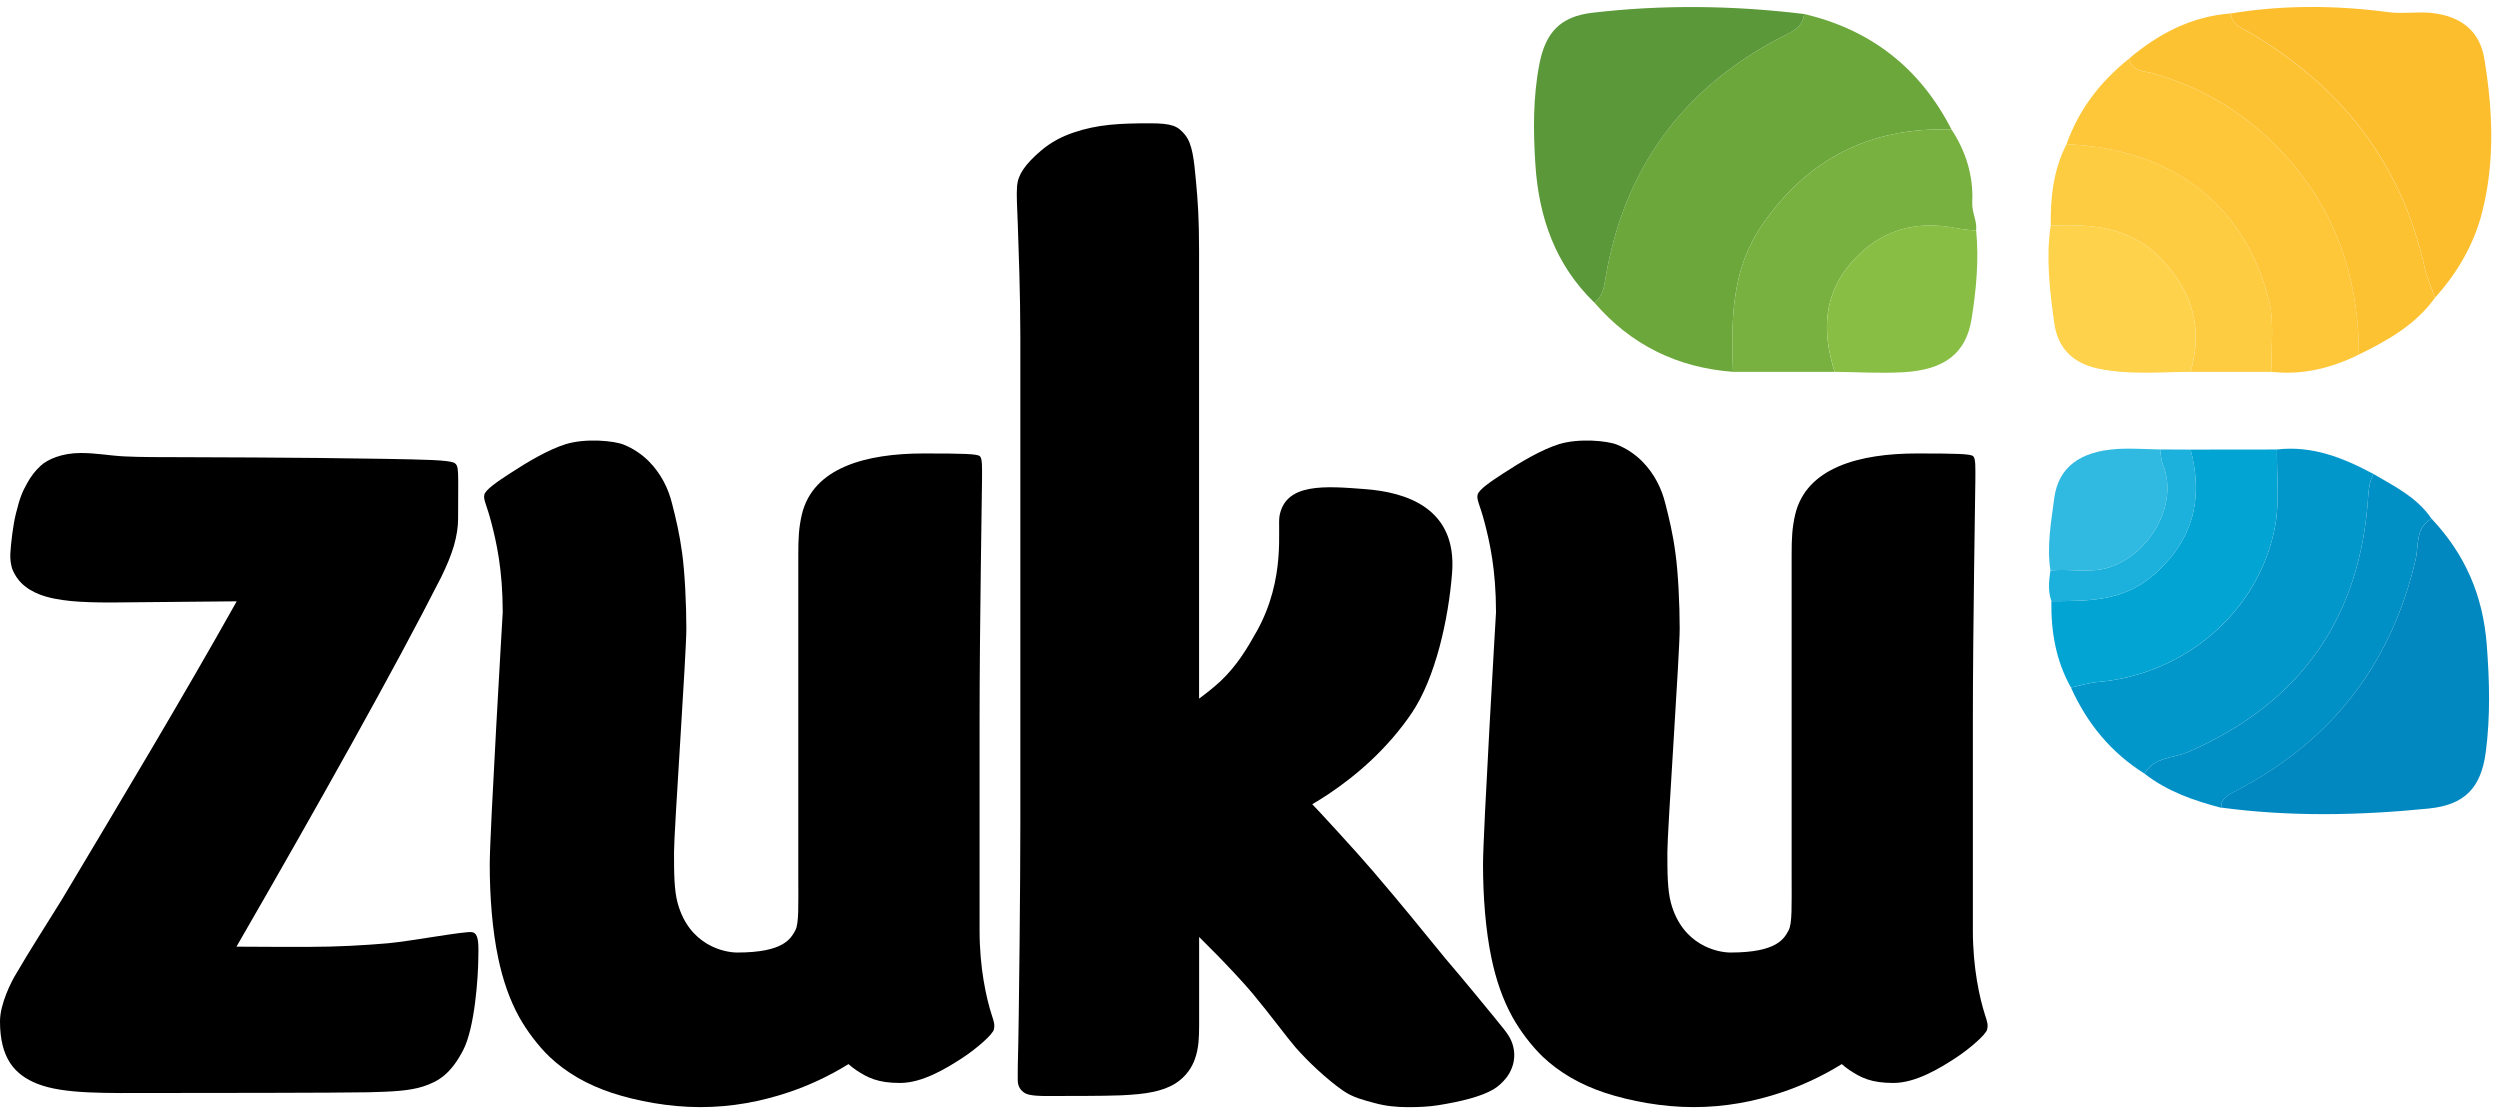
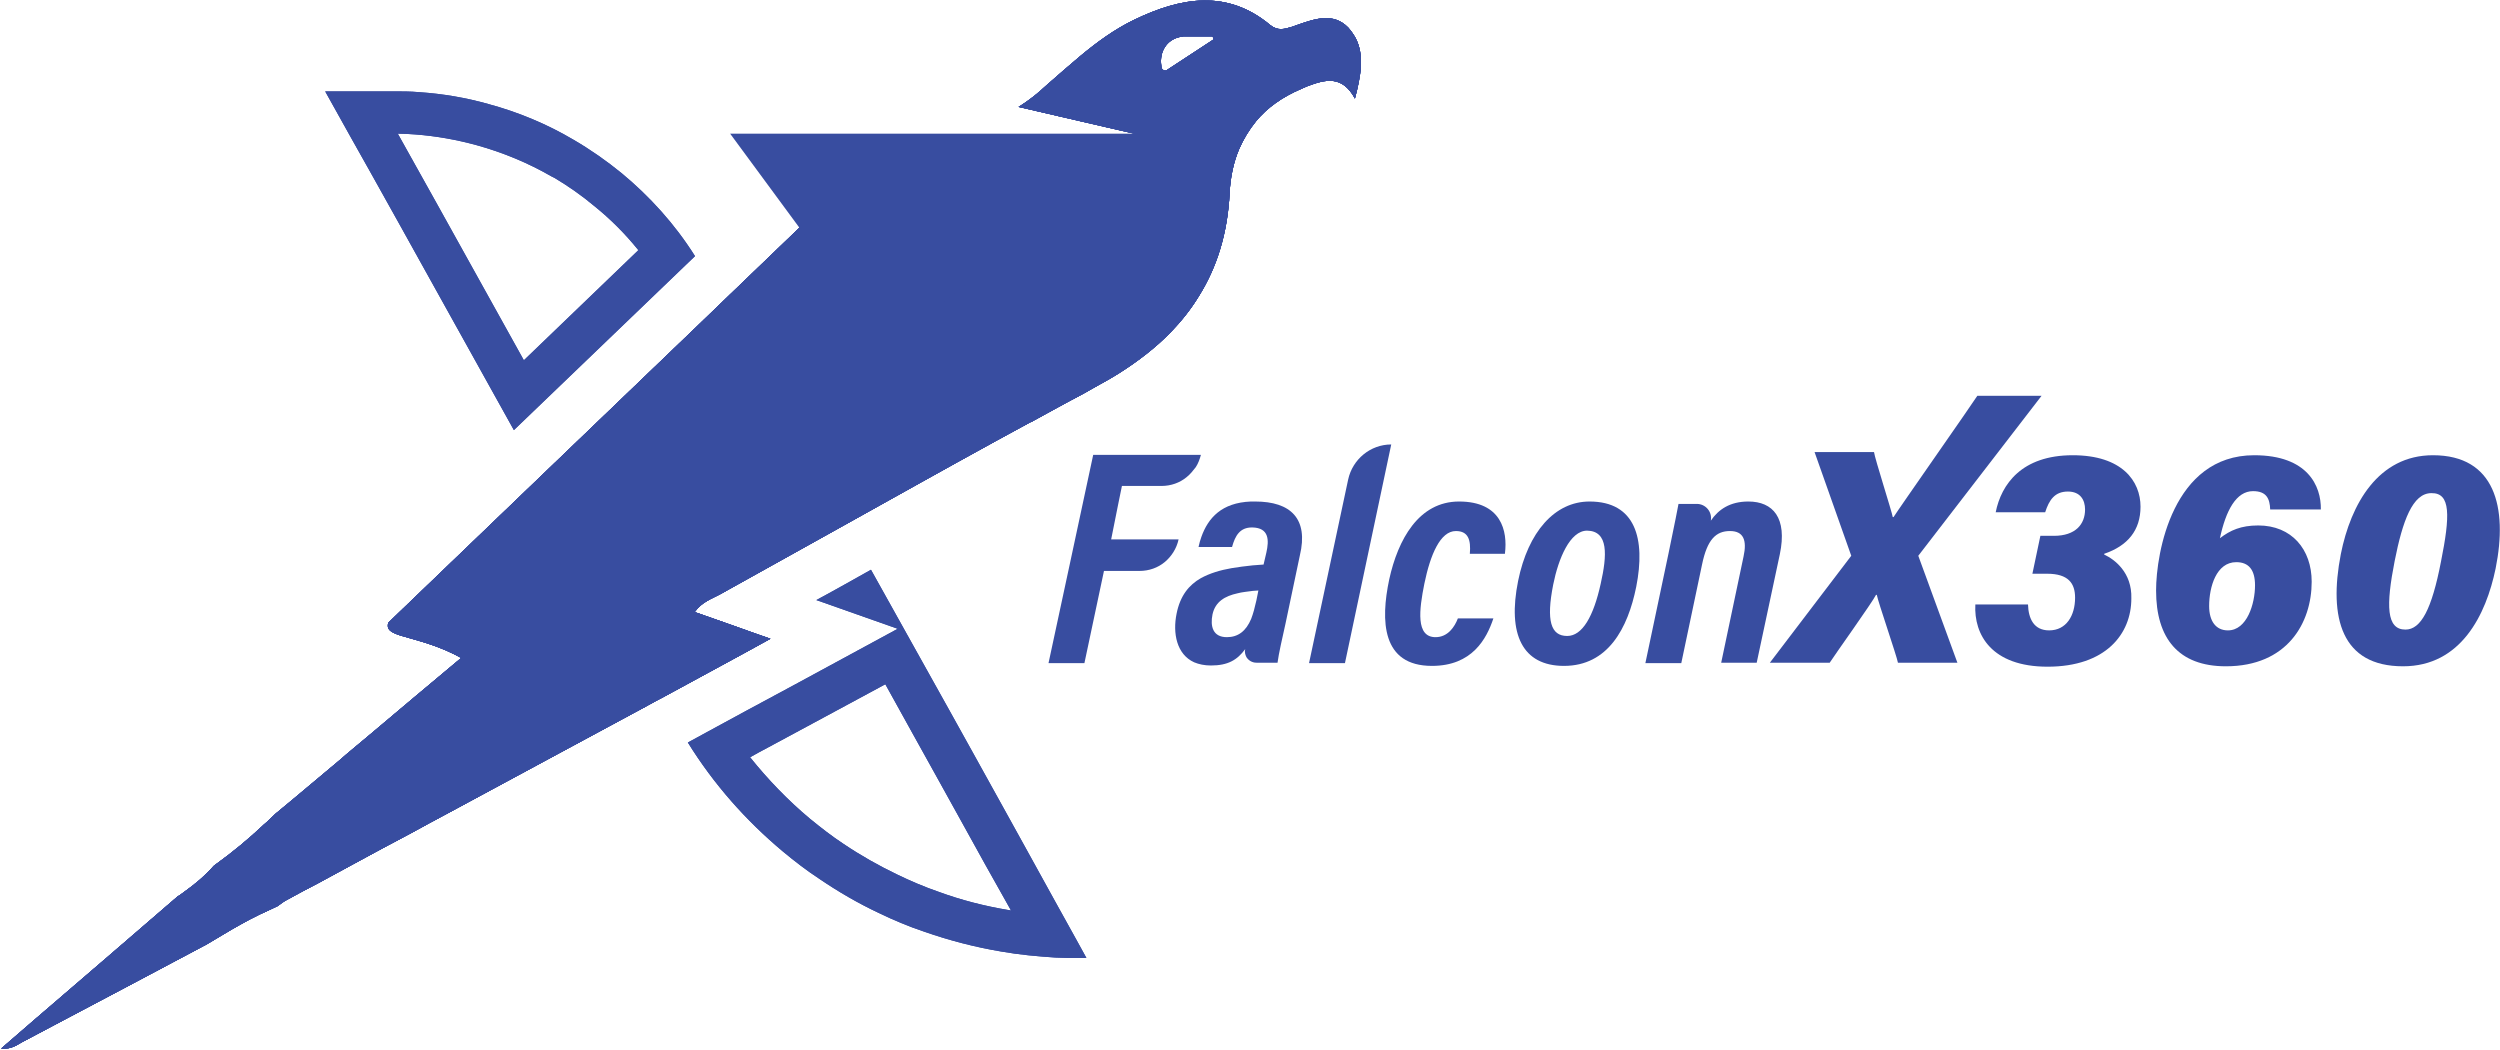
- <svg xmlns="http://www.w3.org/2000/svg" xmlns:xlink="http://www.w3.org/1999/xlink" version="1.1" id="Layer_1" x="0px" y="0px" viewBox="0 0 490.67 217.29" style="enable-background:new 0 0 490.67 217.29;" xml:space="preserve">
+ <svg xmlns="http://www.w3.org/2000/svg" version="1.1" id="Layer_1" x="0px" y="0px" viewBox="0 0 626.6 263" style="enable-background:new 0 0 626.6 263;" xml:space="preserve">
  <style type="text/css">
- 	.st0{fill:#6CA73C;}
- 	.st1{fill:#0288C0;}
- 	.st2{fill:#5A9839;}
- 	.st3{fill:#0197CA;}
- 	.st4{fill:#FCBE2C;}
- 	.st5{fill:#FEC739;}
- 	.st6{fill:#78B140;}
- 	.st7{fill:#FDC232;}
- 	.st8{fill:#02A4D3;}
- 	.st9{fill:#FECC40;}
- 	.st10{fill:#0190C6;}
- 	.st11{fill:#88BE44;}
- 	.st12{fill:#FED24A;}
- 	.st13{fill:#30B9E1;}
- 	.st14{fill:#1CB1DC;}
- 	.st15{clip-path:url(#SVGID_00000121973237260864232000000000815362837863926173_);}
- 	.st16{clip-path:url(#SVGID_00000111886078389551521580000011362727833750617987_);}
- 	.st17{clip-path:url(#SVGID_00000130611174645741917150000017571251434649541249_);}
+ 	.st0{fill:#384DA0;}
</style>
-   <g id="surface1">
+   <g>
    <g>
-       <path class="st0" d="M354.1,2.75c13.16,3.09,22.79,10.67,28.92,22.67c-15.97-0.54-28.43,5.83-37.35,19    c-5.9,8.71-5.9,18.61-5.54,28.56c-10.93-0.82-20.03-5.28-27.2-13.59c1.63-1.19,1.89-3.08,2.18-4.81    c3.6-21.41,15.03-37.13,34.31-47.2C351.44,6.32,353.79,5.54,354.1,2.75z" />
-       <path class="st1" d="M477.24,101.8c6.55,6.97,10.08,14.98,10.83,24.75c0.55,7.13,0.73,14.08-0.2,21.12    c-0.93,6.98-4.16,10.32-11.2,11.02c-13.58,1.36-27.17,1.64-40.75-0.19c0.05-2.06,1.69-2.64,3.15-3.41    c18.65-9.76,30.29-24.85,35.06-45.35C474.75,107.07,474.01,103.58,477.24,101.8z" />
-       <path class="st2" d="M354.1,2.75c-0.31,2.79-2.65,3.57-4.68,4.63c-19.28,10.07-30.7,25.8-34.31,47.2    c-0.29,1.72-0.55,3.62-2.18,4.81c-7.67-7.39-10.91-16.78-11.58-27.05c-0.43-6.56-0.49-13.18,0.78-19.75    c1.2-6.19,4.07-9.35,10.42-10.09C326.41,0.88,340.26,1.07,354.1,2.75z" />
-       <path class="st3" d="M446.89,88.22c6.93-0.81,13.03,1.64,18.95,4.81c-0.72,1.34-0.94,2.75-1.03,4.27    c-1.51,23.9-13.22,40.64-35.29,50.27c-2.91,1.27-6.71,0.95-8.62,4.27c-6.59-4.13-11.28-9.87-14.44-16.9    c1.77-0.37,3.52-0.93,5.31-1.09c17.26-1.48,31.82-14.08,34.8-30.81C447.43,98.24,446.83,93.17,446.89,88.22z" />
-       <path class="st4" d="M437.91,2.63c10.31-1.69,20.63-1.6,30.98-0.23c2.74,0.36,5.6-0.16,8.36,0.14c5.84,0.65,9.46,3.58,10.35,9.01    c1.63,9.96,2.11,19.98-0.39,29.93c-1.62,6.47-4.88,12.03-9.3,16.96c-0.69-2.02-1.59-3.99-2.05-6.07    c-4.63-20.68-16.67-35.79-34.86-46.3C439.55,5.26,437.92,4.68,437.91,2.63z" />
-       <path class="st5" d="M462.97,69.58c-5.38,2.68-11.02,4.06-17.07,3.41c-0.3-4.61,0.57-9.25-0.54-13.83    c-4.55-18.81-18.99-30.01-39.77-30.84c2.42-6.86,6.69-12.37,12.35-16.87c0.4,2.71,2.85,2.44,4.59,2.94    c8.23,2.38,15.56,6.3,21.91,12.06C457.21,38.02,462.94,52.58,462.97,69.58z" />
-       <path class="st6" d="M340.13,72.98c-0.36-9.95-0.35-19.86,5.54-28.56c8.92-13.17,21.38-19.54,37.35-19    c2.85,4.32,4.31,9.15,4.07,14.24c-0.1,2.04,0.99,3.71,0.76,5.63c-1.3-0.17-2.61-0.26-3.89-0.51c-8.09-1.61-14.99,0.4-20.5,6.64    c-5.71,6.46-5.83,13.82-3.39,21.57C353.43,72.98,346.78,72.98,340.13,72.98z" />
-       <path class="st7" d="M462.97,69.58c-0.03-17-5.76-31.56-18.53-43.14c-6.35-5.76-13.68-9.68-21.91-12.06    c-1.74-0.5-4.19-0.24-4.59-2.94c5.79-4.89,12.26-8.25,19.97-8.81c0.01,2.05,1.64,2.63,3.08,3.46    c18.19,10.51,30.23,25.62,34.86,46.3c0.46,2.07,1.36,4.05,2.05,6.07C474.11,63.74,468.65,66.81,462.97,69.58z" />
-       <path class="st8" d="M446.89,88.22c-0.07,4.95,0.54,10.02-0.32,14.82c-2.99,16.73-17.55,29.32-34.8,30.81    c-1.79,0.15-3.54,0.71-5.31,1.09c-2.96-5.27-3.93-10.99-3.84-16.95c6.96-0.03,13.86,0.08,19.72-4.86    c7.99-6.74,10.21-15.03,7.61-24.89C435.6,88.23,441.25,88.23,446.89,88.22z" />
-       <path class="st9" d="M405.59,28.31c20.78,0.83,35.21,12.03,39.77,30.84c1.11,4.58,0.24,9.23,0.54,13.83c-5.32,0-10.64,0-15.95,0    c2.39-8.45,0.51-15.56-5.67-22.06c-6.19-6.51-13.77-6.95-21.79-6.65C402.44,38.74,403,33.33,405.59,28.31z" />
-       <path class="st10" d="M420.9,151.84c1.9-3.32,5.71-3,8.62-4.27c22.08-9.63,33.78-26.37,35.29-50.27c0.1-1.52,0.32-2.94,1.03-4.27    c4.16,2.45,8.57,4.59,11.39,8.78c-3.23,1.78-2.48,5.27-3.11,7.96c-4.77,20.5-16.41,35.58-35.06,45.35    c-1.46,0.77-3.1,1.35-3.15,3.41C430.54,157.12,425.34,155.32,420.9,151.84z" />
-       <path class="st11" d="M360.08,72.98c-2.44-7.75-2.32-15.11,3.39-21.57c5.51-6.24,12.41-8.25,20.5-6.64    c1.28,0.26,2.59,0.35,3.89,0.51c0.56,5.8,0.01,11.55-0.89,17.26c-1.07,6.76-5.26,10.08-13.48,10.52    C369.03,73.31,364.55,73.02,360.08,72.98z" />
-       <path class="st12" d="M402.48,44.27c8.03-0.3,15.6,0.14,21.79,6.65c6.18,6.5,8.06,13.61,5.67,22.06    c-6.07,0.03-12.12,0.64-18.2-0.65c-5.11-1.09-7.92-4.22-8.56-8.94C402.32,57.09,401.52,50.69,402.48,44.27z" />
-       <path class="st13" d="M402.43,111.96c-0.73-4.78,0.14-9.52,0.76-14.2c0.8-6.05,5.06-9.19,12.39-9.64    c2.78-0.17,5.59,0.05,8.38,0.09c0.16,0.96,0.16,2,0.52,2.88c3.3,8.13-2.86,17.67-10.26,20.19    C410.34,112.6,406.35,111.58,402.43,111.96z" />
-       <path class="st14" d="M402.43,111.96c3.92-0.38,7.91,0.64,11.79-0.68c7.4-2.52,13.56-12.06,10.26-20.19    c-0.36-0.89-0.36-1.92-0.52-2.88c2,0.01,4,0.02,6,0.03c2.6,9.86,0.37,18.15-7.61,24.89c-5.86,4.94-12.75,4.83-19.72,4.86    C401.91,116,402.14,113.98,402.43,111.96z" />
-     </g>
-     <g>
-       <defs>
-         <rect id="SVGID_1_" x="95" y="86" width="101" height="131.29" />
-       </defs>
-       <clipPath id="SVGID_00000016047629786017461570000010770936357230582716_">
-         <use xlink:href="#SVGID_1_" style="overflow:visible;" />
-       </clipPath>
-       <g style="clip-path:url(#SVGID_00000016047629786017461570000010770936357230582716_);">
-         <path d="M192.26,182.64c0,0,0-21.57,0-40.78s0.48-45.36,0.48-47.73c0-2.37,0.09-4.13-0.42-4.59c-0.51-0.46-3.11-0.54-11.05-0.54     c-11.17,0-21.75,2.71-23.91,12.06c-0.57,2.49-0.68,4.49-0.68,7.78s0,57.28,0,63.08s0.14,9.33-0.58,10.67     c-0.89,1.62-2.26,4.36-11.41,4.36c-2.54,0-9.42-1.39-11.69-9.71c-0.7-2.55-0.71-6-0.71-10.03s2.42-38.99,2.42-43.8     c0-4.8-0.3-11.03-0.83-14.88c-0.52-3.85-1.25-6.86-1.98-9.71c-0.68-2.76-2.05-5.79-4.63-8.36c-1.3-1.28-2.93-2.41-4.83-3.18     c-1.89-0.78-7.48-1.31-11.39-0.11c-3.41,1.06-7.5,3.48-11.06,5.81c-2.2,1.43-4.72,3.11-4.94,4.14c-0.21,1.03,0.47,1.88,1.41,5.55     c0.94,3.66,2.2,8.99,2.21,17.49c0,0-2.55,43.3-2.55,49.5c0,6.2,0.49,12.88,1.68,18.45c0.88,4.16,2.17,8.01,4.1,11.51     c1.45,2.62,3.73,5.66,5.92,7.76c3.28,3.12,7.42,5.52,12.31,7.13c4.89,1.59,11.13,2.78,17.32,2.78c6.2,0,11.91-1.09,17.36-2.92     c3.64-1.22,7.67-3.01,11.72-5.52c0.46,0.41,0.95,0.79,1.48,1.16c2.27,1.51,4.29,2.54,8.64,2.54c4.35,0,8.98-2.78,12.32-4.97     c2.84-1.87,5.88-4.58,6.09-5.51c0.21-0.93,0.06-1.41-0.42-2.89C193.58,195.9,192.26,190,192.26,182.64" />
+       <g>
+         <path class="st0" d="M339.8,9.6c-0.5-0.9-1.1-1.8-1.9-2.7c-3.7-3.8-8.3-2.2-12.6-0.7c-0.5,0.2-0.9,0.3-1.4,0.5     c-2,0.6-3.6,1.1-5.5-0.4c-10.9-9.1-22.5-6.9-34-1.4c-5,2.4-9.5,5.7-13.7,9.2c-2.7,2.3-5.4,4.6-8.1,7c-0.6,0.6-1.3,1.1-1.9,1.7     c-1.7,1.5-3.5,2.8-5.4,4l29.8,6.9L225,34h0c-0.3,0.2-0.6,0.4-0.8,0.6l0,0l-1.2,1.1l-3.9,3.6l-7.1,6.6l-2.7,2.5l-4.9,4.8     l-23.3,22.4l-5.6,5.4l-40,38.4l-38.1,36.6c-0.2,0.3-0.2,0.6-0.2,0.9c0,1,1,1.7,3.2,2.4c4.8,1.4,9.8,2.6,15.2,5.6     c-7.8,6.5-15.5,13-23.1,19.4c-2.6,2.2-5.2,4.3-7.7,6.5c-3.7,3.1-7.4,6.2-11.1,9.3c-1.6,1.3-3.1,2.6-4.7,3.9     c-1,0.9-1.9,1.9-2.9,2.7c-3.8,3.6-7.8,6.9-12.1,10c-0.2,0.1-0.4,0.3-0.5,0.4c-2.1,2.4-4.5,4.4-7,6.2c-0.7,0.5-1.3,1-2,1.4     c-11.9,10.3-23.9,20.6-36,31c-2.7,2.4-5.5,4.7-8.2,7.1c2.8,0.3,4.3-1.2,6-2l8.5-4.5c12.4-6.5,24.7-13.1,37-19.6     c1.4-0.8,2.8-1.7,4.2-2.5c3-1.8,6-3.5,9.1-5c1.5-0.7,3-1.4,4.5-2.1c0.8-0.6,1.6-1.2,2.4-1.6c2.5-1.4,5-2.7,7.5-4     c3.1-1.7,6.3-3.4,9.4-5.1c4.6-2.5,9.2-5,13.8-7.4c3.2-1.8,6.5-3.5,9.8-5.3c16.2-8.7,32.4-17.5,48.6-26.2c0.4-0.2,0.8-0.4,1.1-0.6     c1.4-0.8,2.8-1.5,4.1-2.2c8.6-4.7,17.4-9.4,26.8-14.6c-3.4-1.2-6.6-2.3-9.6-3.4c-3.2-1.1-6.3-2.2-9.4-3.3     c1.9-2.6,4.3-3.3,6.3-4.4c10.6-5.9,21.2-11.8,31.8-17.7c12.4-6.9,24.7-13.8,37.1-20.6c3-1.6,6-3.3,9-4.9c0,0,0.1,0,0.1,0     c4.4-2.4,8.7-4.8,13.1-7.1c1-0.6,2-1.1,3-1.7c2-1.1,4-2.2,5.9-3.4c4.9-3.1,9.3-6.5,13-10.3c2.7-2.8,5.1-5.8,7.1-9.1     c4.5-7.2,7.2-15.7,7.7-25.9c0.2-4,1-7.7,2.4-11c1.1-2.5,2.5-4.8,4.2-6.9c2.8-3.4,6.6-6.1,11.3-8.1c0.3-0.1,0.6-0.3,0.9-0.4     c0.2-0.1,0.5-0.2,0.7-0.3c4.5-1.7,8.7-2.8,11.9,3.1C341.1,19,342,13.9,339.8,9.6z M304,10l-11.6,7.6c-0.5,0.3-1.3-0.2-1.3-0.8     l-0.1-1c-0.2-3.5,1.9-6.1,5.1-6.6c0.1,0,0.3,0,0.5-0.1c0.2,0,0.3,0,0.5,0h0.2l4.1,0h2C304,9,304.4,9.7,304,10z" />
+         <path class="st0" d="M339.8,9.6c-0.5-0.9-1.1-1.8-1.9-2.7c-3.7-3.8-8.3-2.2-12.6-0.7c-0.5,0.2-0.9,0.3-1.4,0.5     c-2,0.6-3.6,1.1-5.5-0.4c-10.9-9.1-22.5-6.9-34-1.4c-5,2.4-9.5,5.7-13.7,9.2c-2.7,2.3-5.4,4.6-8.1,7c-0.6,0.6-1.3,1.1-1.9,1.7     c-1.7,1.5-3.5,2.8-5.4,4l29.8,6.9L225,34h0c-0.3,0.2-0.6,0.4-0.8,0.6l0,0l-1.2,1.1l-3.9,3.6l-7.1,6.6l-2.7,2.5l-4.9,4.8     l-23.3,22.4l-5.6,5.4l-40,38.4l-38.1,36.6c-0.2,0.3-0.2,0.6-0.2,0.9c0,1,1,1.7,3.2,2.4c4.8,1.4,9.8,2.6,15.2,5.6     c-7.8,6.5-15.5,13-23.1,19.4c-2.6,2.2-5.2,4.3-7.7,6.5c-3.7,3.1-7.4,6.2-11.1,9.3c-1.6,1.3-3.1,2.6-4.7,3.9     c-1,0.9-1.9,1.9-2.9,2.7c-3.8,3.6-7.8,6.9-12.1,10c-0.2,0.1-0.4,0.3-0.5,0.4c-2.1,2.4-4.5,4.4-7,6.2c-0.7,0.5-1.3,1-2,1.4     c-11.9,10.3-23.9,20.6-36,31c-2.7,2.4-5.5,4.7-8.2,7.1c2.8,0.3,4.3-1.2,6-2l8.5-4.5c12.4-6.5,24.7-13.1,37-19.6     c1.4-0.8,2.8-1.7,4.2-2.5c3-1.8,6-3.5,9.1-5c1.5-0.7,3-1.4,4.5-2.1c0.8-0.6,1.6-1.2,2.4-1.6c2.5-1.4,5-2.7,7.5-4     c3.1-1.7,6.3-3.4,9.4-5.1c4.6-2.5,9.2-5,13.8-7.4c3.2-1.8,6.5-3.5,9.8-5.3c16.2-8.7,32.4-17.5,48.6-26.2c0.4-0.2,0.8-0.4,1.1-0.6     c1.4-0.8,2.8-1.5,4.1-2.2c8.6-4.7,17.4-9.4,26.8-14.6c-3.4-1.2-6.6-2.3-9.6-3.4c-3.2-1.1-6.3-2.2-9.4-3.3     c1.9-2.6,4.3-3.3,6.3-4.4c10.6-5.9,21.2-11.8,31.8-17.7c12.4-6.9,24.7-13.8,37.1-20.6c3-1.6,6-3.3,9-4.9c0,0,0.1,0,0.1,0     c4.4-2.4,8.7-4.8,13.1-7.1c1-0.6,2-1.1,3-1.7c2-1.1,4-2.2,5.9-3.4c4.9-3.1,9.3-6.5,13-10.3c2.7-2.8,5.1-5.8,7.1-9.1     c4.5-7.2,7.2-15.7,7.7-25.9c0.2-4,1-7.7,2.4-11c1.1-2.5,2.5-4.8,4.2-6.9c2.8-3.4,6.6-6.1,11.3-8.1c0.3-0.1,0.6-0.3,0.9-0.4     c0.2-0.1,0.5-0.2,0.7-0.3c4.5-1.7,8.7-2.8,11.9,3.1C341.1,19,342,13.9,339.8,9.6z M304,10l-11.6,7.6c-0.5,0.3-1.3-0.2-1.3-0.8     l-0.1-1c-0.2-3.5,1.9-6.1,5.1-6.6c0.1,0,0.3,0,0.5-0.1c0.2,0,0.3,0,0.5,0h0.2l4.1,0h2C304,9,304.4,9.7,304,10z" />
+         <path class="st0" d="M339.8,9.6c-0.5-0.9-1.1-1.8-1.9-2.7c-3.7-3.8-8.3-2.2-12.6-0.7c-0.5,0.2-0.9,0.3-1.4,0.5     c-2,0.6-3.6,1.1-5.5-0.4c-10.9-9.1-22.5-6.9-34-1.4c-5,2.4-9.5,5.7-13.7,9.2c-2.7,2.3-5.4,4.6-8.1,7c-0.6,0.6-1.3,1.1-1.9,1.7     c-1.7,1.5-3.5,2.8-5.4,4l29.8,6.9L225,34h0c-0.3,0.2-0.6,0.4-0.8,0.6l0,0l-1.2,1.1l-3.9,3.6l-7.1,6.6l-2.7,2.5l-4.9,4.8     l-23.3,22.4l-5.6,5.4l-40,38.4l-38.1,36.6c-0.2,0.3-0.2,0.6-0.2,0.9c0,1,1,1.7,3.2,2.4c4.8,1.4,9.8,2.6,15.2,5.6     c-7.8,6.5-15.5,13-23.1,19.4c-2.6,2.2-5.2,4.3-7.7,6.5c-3.7,3.1-7.4,6.2-11.1,9.3c-1.6,1.3-3.1,2.6-4.7,3.9     c-1,0.9-1.9,1.9-2.9,2.7c-3.8,3.6-7.8,6.9-12.1,10c-0.2,0.1-0.4,0.3-0.5,0.4c-2.1,2.4-4.5,4.4-7,6.2c-0.7,0.5-1.3,1-2,1.4     c-11.9,10.3-23.9,20.6-36,31c-2.7,2.4-5.5,4.7-8.2,7.1c2.8,0.3,4.3-1.2,6-2l8.5-4.5c12.4-6.5,24.7-13.1,37-19.6     c1.4-0.8,2.8-1.7,4.2-2.5c3-1.8,6-3.5,9.1-5c1.5-0.7,3-1.4,4.5-2.1c0.8-0.6,1.6-1.2,2.4-1.6c2.5-1.4,5-2.7,7.5-4     c3.1-1.7,6.3-3.4,9.4-5.1c4.6-2.5,9.2-5,13.8-7.4c3.2-1.8,6.5-3.5,9.8-5.3c16.2-8.7,32.4-17.5,48.6-26.2c0.4-0.2,0.8-0.4,1.1-0.6     c1.4-0.8,2.8-1.5,4.1-2.2c8.6-4.7,17.4-9.4,26.8-14.6c-3.4-1.2-6.6-2.3-9.6-3.4c-3.2-1.1-6.3-2.2-9.4-3.3     c1.9-2.6,4.3-3.3,6.3-4.4c10.6-5.9,21.2-11.8,31.8-17.7c12.4-6.9,24.7-13.8,37.1-20.6c3-1.6,6-3.3,9-4.9c0,0,0.1,0,0.1,0     c4.4-2.4,8.7-4.8,13.1-7.1c1-0.6,2-1.1,3-1.7c2-1.1,4-2.2,5.9-3.4c4.9-3.1,9.3-6.5,13-10.3c2.7-2.8,5.1-5.8,7.1-9.1     c4.5-7.2,7.2-15.7,7.7-25.9c0.2-4,1-7.7,2.4-11c1.1-2.5,2.5-4.8,4.2-6.9c2.8-3.4,6.6-6.1,11.3-8.1c0.3-0.1,0.6-0.3,0.9-0.4     c0.2-0.1,0.5-0.2,0.7-0.3c4.5-1.7,8.7-2.8,11.9,3.1C341.1,19,342,13.9,339.8,9.6z M304,10l-11.6,7.6c-0.5,0.3-1.3-0.2-1.3-0.8     l-0.1-1c-0.2-3.5,1.9-6.1,5.1-6.6c0.1,0,0.3,0,0.5-0.1c0.2,0,0.3,0,0.5,0h0.2l4.1,0h2C304,9,304.4,9.7,304,10z" />
+         <path class="st0" d="M339.8,9.6c-0.5-0.9-1.1-1.8-1.9-2.7c-3.7-3.8-8.3-2.2-12.6-0.7c-0.5,0.2-0.9,0.3-1.4,0.5     c-2,0.6-3.6,1.1-5.5-0.4c-10.9-9.1-22.5-6.9-34-1.4c-5,2.4-9.5,5.7-13.7,9.2c-2.7,2.3-5.4,4.6-8.1,7c-0.6,0.6-1.3,1.1-1.9,1.7     c-1.7,1.5-3.5,2.8-5.4,4l29.8,6.9L225,34h0c-0.3,0.2-0.6,0.4-0.8,0.6l0,0l-1.2,1.1l-3.9,3.6l-7.1,6.6l-2.7,2.5l-4.9,4.8     l-23.3,22.4l-5.6,5.4l-40,38.4l-38.1,36.6c-0.2,0.3-0.2,0.6-0.2,0.9c0,1,1,1.7,3.2,2.4c4.8,1.4,9.8,2.6,15.2,5.6     c-7.8,6.5-15.5,13-23.1,19.4c-2.6,2.2-5.2,4.3-7.7,6.5c-3.7,3.1-7.4,6.2-11.1,9.3c-1.6,1.3-3.1,2.6-4.7,3.9     c-1,0.9-1.9,1.9-2.9,2.7c-3.8,3.6-7.8,6.9-12.1,10c-0.2,0.1-0.4,0.3-0.5,0.4c-2.1,2.4-4.5,4.4-7,6.2c-0.7,0.5-1.3,1-2,1.4     c-11.9,10.3-23.9,20.6-36,31c-2.7,2.4-5.5,4.7-8.2,7.1c2.8,0.3,4.3-1.2,6-2l8.5-4.5c12.4-6.5,24.7-13.1,37-19.6     c1.4-0.8,2.8-1.7,4.2-2.5c3-1.8,6-3.5,9.1-5c1.5-0.7,3-1.4,4.5-2.1c0.8-0.6,1.6-1.2,2.4-1.6c2.5-1.4,5-2.7,7.5-4     c3.1-1.7,6.3-3.4,9.4-5.1c4.6-2.5,9.2-5,13.8-7.4c3.2-1.8,6.5-3.5,9.8-5.3c16.2-8.7,32.4-17.5,48.6-26.2c0.4-0.2,0.8-0.4,1.1-0.6     c1.4-0.8,2.8-1.5,4.1-2.2c8.6-4.7,17.4-9.4,26.8-14.6c-3.4-1.2-6.6-2.3-9.6-3.4c-3.2-1.1-6.3-2.2-9.4-3.3     c1.9-2.6,4.3-3.3,6.3-4.4c10.6-5.9,21.2-11.8,31.8-17.7c12.4-6.9,24.7-13.8,37.1-20.6c3-1.6,6-3.3,9-4.9c0,0,0.1,0,0.1,0     c4.4-2.4,8.7-4.8,13.1-7.1c1-0.6,2-1.1,3-1.7c2-1.1,4-2.2,5.9-3.4c4.9-3.1,9.3-6.5,13-10.3c2.7-2.8,5.1-5.8,7.1-9.1     c4.5-7.2,7.2-15.7,7.7-25.9c0.2-4,1-7.7,2.4-11c1.1-2.5,2.5-4.8,4.2-6.9c2.8-3.4,6.6-6.1,11.3-8.1c0.3-0.1,0.6-0.3,0.9-0.4     c0.2-0.1,0.5-0.2,0.7-0.3c4.5-1.7,8.7-2.8,11.9,3.1C341.1,19,342,13.9,339.8,9.6z M304,10l-11.6,7.6c-0.5,0.3-1.3-0.2-1.3-0.8     l-0.1-1c-0.2-3.5,1.9-6.1,5.1-6.6c0.1,0,0.3,0,0.5-0.1c0.2,0,0.3,0,0.5,0h0.2l4.1,0h2C304,9,304.4,9.7,304,10z" />
+         <path class="st0" d="M339.8,9.6c-0.5-0.9-1.1-1.8-1.9-2.7c-3.7-3.8-8.3-2.2-12.6-0.7c-0.5,0.2-0.9,0.3-1.4,0.5     c-2,0.6-3.6,1.1-5.5-0.4c-10.9-9.1-22.5-6.9-34-1.4c-5,2.4-9.5,5.7-13.7,9.2c-2.7,2.3-5.4,4.6-8.1,7c-0.6,0.6-1.3,1.1-1.9,1.7     c-1.7,1.5-3.5,2.8-5.4,4l29.8,6.9L225,34h0c-0.3,0.2-0.6,0.4-0.8,0.6l0,0l-1.2,1.1l-3.9,3.6l-7.1,6.6l-2.7,2.5l-4.9,4.8     l-23.3,22.4l-5.6,5.4l-40,38.4l-38.1,36.6c-0.2,0.3-0.2,0.6-0.2,0.9c0,1,1,1.7,3.2,2.4c4.8,1.4,9.8,2.6,15.2,5.6     c-7.8,6.5-15.5,13-23.1,19.4c-2.6,2.2-5.2,4.3-7.7,6.5c-3.7,3.1-7.4,6.2-11.1,9.3c-1.6,1.3-3.1,2.6-4.7,3.9     c-1,0.9-1.9,1.9-2.9,2.7c-3.8,3.6-7.8,6.9-12.1,10c-0.2,0.1-0.4,0.3-0.5,0.4c-2.1,2.4-4.5,4.4-7,6.2c-0.7,0.5-1.3,1-2,1.4     c-11.9,10.3-23.9,20.6-36,31c-2.7,2.4-5.5,4.7-8.2,7.1c2.8,0.3,4.3-1.2,6-2l8.5-4.5c12.4-6.5,24.7-13.1,37-19.6     c1.4-0.8,2.8-1.7,4.2-2.5c3-1.8,6-3.5,9.1-5c1.5-0.7,3-1.4,4.5-2.1c0.8-0.6,1.6-1.2,2.4-1.6c2.5-1.4,5-2.7,7.5-4     c3.1-1.7,6.3-3.4,9.4-5.1c4.6-2.5,9.2-5,13.8-7.4c3.2-1.8,6.5-3.5,9.8-5.3c16.2-8.7,32.4-17.5,48.6-26.2c0.4-0.2,0.8-0.4,1.1-0.6     c1.4-0.8,2.8-1.5,4.1-2.2c8.6-4.7,17.4-9.4,26.8-14.6c-3.4-1.2-6.6-2.3-9.6-3.4c-3.2-1.1-6.3-2.2-9.4-3.3     c1.9-2.6,4.3-3.3,6.3-4.4c10.6-5.9,21.2-11.8,31.8-17.7c12.4-6.9,24.7-13.8,37.1-20.6c3-1.6,6-3.3,9-4.9c0,0,0.1,0,0.1,0     c4.4-2.4,8.7-4.8,13.1-7.1c1-0.6,2-1.1,3-1.7c2-1.1,4-2.2,5.9-3.4c4.9-3.1,9.3-6.5,13-10.3c2.7-2.8,5.1-5.8,7.1-9.1     c4.5-7.2,7.2-15.7,7.7-25.9c0.2-4,1-7.7,2.4-11c1.1-2.5,2.5-4.8,4.2-6.9c2.8-3.4,6.6-6.1,11.3-8.1c0.3-0.1,0.6-0.3,0.9-0.4     c0.2-0.1,0.5-0.2,0.7-0.3c4.5-1.7,8.7-2.8,11.9,3.1C341.1,19,342,13.9,339.8,9.6z M304,10l-11.6,7.6c-0.5,0.3-1.3-0.2-1.3-0.8     l-0.1-1c-0.2-3.5,1.9-6.1,5.1-6.6c0.1,0,0.3,0,0.5-0.1c0.2,0,0.3,0,0.5,0h0.2l4.1,0h2C304,9,304.4,9.7,304,10z" />
+         <path class="st0" d="M339.8,9.6c-0.5-0.9-1.1-1.8-1.9-2.7c-3.7-3.8-8.3-2.2-12.6-0.7c-0.5,0.2-0.9,0.3-1.4,0.5     c-2,0.6-3.6,1.1-5.5-0.4c-10.9-9.1-22.5-6.9-34-1.4c-5,2.4-9.5,5.7-13.7,9.2c-2.7,2.3-5.4,4.6-8.1,7c-0.6,0.6-1.3,1.1-1.9,1.7     c-1.7,1.5-3.5,2.8-5.4,4l29.8,6.9L225,34h0c-0.3,0.2-0.6,0.4-0.8,0.6l0,0l-1.2,1.1l-3.9,3.6l-7.1,6.6l-2.7,2.5l-4.9,4.8     l-23.3,22.4l-5.6,5.4l-40,38.4l-38.1,36.6c-0.2,0.3-0.2,0.6-0.2,0.9c0,1,1,1.7,3.2,2.4c4.8,1.4,9.8,2.6,15.2,5.6     c-7.8,6.5-15.5,13-23.1,19.4c-2.6,2.2-5.2,4.3-7.7,6.5c-3.7,3.1-7.4,6.2-11.1,9.3c-1.6,1.3-3.1,2.6-4.7,3.9     c-1,0.9-1.9,1.9-2.9,2.7c-3.8,3.6-7.8,6.9-12.1,10c-0.2,0.1-0.4,0.3-0.5,0.4c-2.1,2.4-4.5,4.4-7,6.2c-0.7,0.5-1.3,1-2,1.4     c-11.9,10.3-23.9,20.6-36,31c-2.7,2.4-5.5,4.7-8.2,7.1c2.8,0.3,4.3-1.2,6-2l8.5-4.5c12.4-6.5,24.7-13.1,37-19.6     c1.4-0.8,2.8-1.7,4.2-2.5c3-1.8,6-3.5,9.1-5c1.5-0.7,3-1.4,4.5-2.1c0.8-0.6,1.6-1.2,2.4-1.6c2.5-1.4,5-2.7,7.5-4     c3.1-1.7,6.3-3.4,9.4-5.1c4.6-2.5,9.2-5,13.8-7.4c3.2-1.8,6.5-3.5,9.8-5.3c16.2-8.7,32.4-17.5,48.6-26.2c0.4-0.2,0.8-0.4,1.1-0.6     c1.4-0.8,2.8-1.5,4.1-2.2c8.6-4.7,17.4-9.4,26.8-14.6c-3.4-1.2-6.6-2.3-9.6-3.4c-3.2-1.1-6.3-2.2-9.4-3.3     c1.9-2.6,4.3-3.3,6.3-4.4c10.6-5.9,21.2-11.8,31.8-17.7c12.4-6.9,24.7-13.8,37.1-20.6c3-1.6,6-3.3,9-4.9c0,0,0.1,0,0.1,0     c4.4-2.4,8.7-4.8,13.1-7.1c1-0.6,2-1.1,3-1.7c2-1.1,4-2.2,5.9-3.4c4.9-3.1,9.3-6.5,13-10.3c2.7-2.8,5.1-5.8,7.1-9.1     c4.5-7.2,7.2-15.7,7.7-25.9c0.2-4,1-7.7,2.4-11c1.1-2.5,2.5-4.8,4.2-6.9c2.8-3.4,6.6-6.1,11.3-8.1c0.3-0.1,0.6-0.3,0.9-0.4     c0.2-0.1,0.5-0.2,0.7-0.3c4.5-1.7,8.7-2.8,11.9,3.1C341.1,19,342,13.9,339.8,9.6z M304,10l-11.6,7.6c-0.5,0.3-1.3-0.2-1.3-0.8     l-0.1-1c-0.2-3.5,1.9-6.1,5.1-6.6c0.1,0,0.3,0,0.5-0.1c0.2,0,0.3,0,0.5,0h0.2l4.1,0h2C304,9,304.4,9.7,304,10z" />
+         <path class="st0" d="M155.8,43.4c-3.8-3.1-7.8-5.9-12.1-8.4h0c-6.6-3.9-13.8-6.9-21.2-8.9c-5.6-1.6-11.5-2.6-17.4-3     c-2.2-0.2-4.4-0.2-6.7-0.2H81.5l6.3,11.3l5,8.9l7.2,12.9l5,9l23.8,42.8l43.1-41.4l2.3-2.2C169.1,56.1,162.8,49.2,155.8,43.4z      M131.3,90.3l-17-30.6l-5-9l-7.2-12.9l-2.4-4.3c1.5,0,2.9,0.1,4.4,0.2c5.2,0.4,10.3,1.3,15.4,2.7c6.5,1.8,12.8,4.4,18.7,7.8     l0.8,0.4c3.5,2.1,6.8,4.4,9.9,7c4.1,3.3,7.8,7,11.1,11.1L131.3,90.3z" />
+         <path class="st0" d="M155.8,43.4c-3.8-3.1-7.8-5.9-12.1-8.4h0c-6.6-3.9-13.8-6.9-21.2-8.9c-5.6-1.6-11.5-2.6-17.4-3     c-2.2-0.2-4.4-0.2-6.7-0.2H81.5l6.3,11.3l5,8.9l7.2,12.9l5,9l23.8,42.8l43.1-41.4l2.3-2.2C169.1,56.1,162.8,49.2,155.8,43.4z      M131.3,90.3l-17-30.6l-5-9l-7.2-12.9l-2.4-4.3c1.5,0,2.9,0.1,4.4,0.2c5.2,0.4,10.3,1.3,15.4,2.7c6.5,1.8,12.8,4.4,18.7,7.8     l0.8,0.4c3.5,2.1,6.8,4.4,9.9,7c4.1,3.3,7.8,7,11.1,11.1L131.3,90.3z" />
+         <path class="st0" d="M269.6,235.2l-5.1-9.2l-8-14.5l-5.2-9.4l-7.7-13.9l-5.5-9.9l-19.8-35.5c-0.5,0.3-12.1,6.8-13.7,7.6l20.4,7.2     L199,171.7l-11.7,6.3c-5.1,2.8-10,5.4-14.9,8.1c6.5,10.5,14.6,19.6,23.8,27.3c3,2.5,6,4.8,9.2,6.9c4.7,3.2,9.7,6.1,14.8,8.5     c3.7,1.8,7.5,3.4,11.4,4.7c6.3,2.2,12.8,3.9,19.4,5c4.5,0.8,9,1.2,13.5,1.5c1.8,0.1,3.7,0.1,5.5,0.1h2.3L269.6,235.2z      M252.8,228.1c-6-1-11.9-2.5-17.6-4.6c-3.5-1.2-7-2.7-10.3-4.3c-4.6-2.2-9.2-4.8-13.5-7.7c-2.9-1.9-5.7-4.1-8.4-6.3     c-5.5-4.6-10.5-9.8-15-15.4c1.4-0.8,2.9-1.6,4.4-2.4l11.7-6.3l17.8-9.6l6.7,12.1l5.5,9.9l7.7,13.9l5.2,9.4l6.4,11.4     C253.2,228.2,253,228.1,252.8,228.1z" />
+         <path class="st0" d="M269.6,235.2l-5.1-9.2l-8-14.5l-5.2-9.4l-7.7-13.9l-5.5-9.9l-19.8-35.5c-0.5,0.3-12.1,6.8-13.7,7.6l20.4,7.2     L199,171.7l-11.7,6.3c-5.1,2.8-10,5.4-14.9,8.1c6.5,10.5,14.6,19.6,23.8,27.3c3,2.5,6,4.8,9.2,6.9c4.7,3.2,9.7,6.1,14.8,8.5     c3.7,1.8,7.5,3.4,11.4,4.7c6.3,2.2,12.8,3.9,19.4,5c4.5,0.8,9,1.2,13.5,1.5c1.8,0.1,3.7,0.1,5.5,0.1h2.3L269.6,235.2z      M252.8,228.1c-6-1-11.9-2.5-17.6-4.6c-3.5-1.2-7-2.7-10.3-4.3c-4.6-2.2-9.2-4.8-13.5-7.7c-2.9-1.9-5.7-4.1-8.4-6.3     c-5.5-4.6-10.5-9.8-15-15.4c1.4-0.8,2.9-1.6,4.4-2.4l11.7-6.3l17.8-9.6l6.7,12.1l5.5,9.9l7.7,13.9l5.2,9.4l6.4,11.4     C253.2,228.2,253,228.1,252.8,228.1z" />
      </g>
-     </g>
-     <g>
-       <defs>
-         <rect id="SVGID_00000136371044852492964110000003723178984090458270_" x="289" y="86" width="102" height="131.29" />
-       </defs>
-       <clipPath id="SVGID_00000155842976987840245050000007709408808192883853_">
-         <use xlink:href="#SVGID_00000136371044852492964110000003723178984090458270_" style="overflow:visible;" />
-       </clipPath>
-       <g style="clip-path:url(#SVGID_00000155842976987840245050000007709408808192883853_);">
-         <path d="M387.21,182.64c0,0,0-21.57,0-40.78s0.49-45.36,0.49-47.73c0-2.37,0.09-4.13-0.43-4.59c-0.5-0.46-3.1-0.54-11.04-0.54     c-11.16,0-21.74,2.71-23.91,12.06c-0.57,2.49-0.68,4.49-0.68,7.78s0,57.28,0,63.08s0.13,9.33-0.59,10.67     c-0.88,1.62-2.25,4.36-11.41,4.36c-2.53,0-9.42-1.39-11.68-9.71c-0.7-2.55-0.71-6-0.71-10.03s2.42-38.99,2.42-43.8     c0-4.8-0.3-11.03-0.84-14.88c-0.51-3.85-1.25-6.86-1.98-9.71c-0.68-2.76-2.05-5.79-4.63-8.36c-1.3-1.28-2.93-2.41-4.83-3.18     c-1.89-0.78-7.48-1.31-11.39-0.11c-3.41,1.06-7.5,3.48-11.06,5.81c-2.2,1.43-4.72,3.11-4.94,4.14c-0.22,1.03,0.46,1.88,1.41,5.55     c0.94,3.66,2.2,8.99,2.21,17.49c0,0-2.55,43.3-2.55,49.5c0,6.2,0.49,12.88,1.67,18.45c0.88,4.16,2.17,8.01,4.11,11.51     c1.45,2.62,3.73,5.66,5.92,7.76c3.29,3.12,7.42,5.52,12.31,7.13c4.89,1.59,11.13,2.78,17.32,2.78c6.2,0,11.91-1.09,17.36-2.92     c3.64-1.22,7.67-3.01,11.72-5.52c0.46,0.41,0.96,0.79,1.49,1.16c2.27,1.51,4.29,2.54,8.63,2.54c4.35,0,8.98-2.78,12.32-4.97     c2.84-1.87,5.87-4.58,6.09-5.51c0.21-0.93,0.06-1.41-0.42-2.89C388.54,195.9,387.21,190,387.21,182.64" />
-       </g>
-     </g>
-     <path d="M76.17,185.13c-4.58,0.4-10.04,0.71-15.58,0.71c-4.63,0-9.61,0-14.18-0.04c15.98-27.68,31.25-54.92,40.04-72.26l0.02-0.02   c1.18-2.38,2.04-4.46,2.61-6.38c0.55-1.93,0.83-3.68,0.83-5.34c0-9.51,0.25-10.38-0.77-10.96c-1.14-0.57-5.9-0.64-13.5-0.78   c-15.91-0.29-40.02-0.33-40.02-0.33h-0.03c-4.37,0-7.95,0-11.06-0.15c-3.1-0.14-5.48-0.67-8.69-0.67c-3.64,0-6.49,1.22-7.88,2.52   c-1.04,0.96-1.91,2.09-2.58,3.32c-1.03,1.82-1.47,2.89-2.26,6.06c-0.59,2.39-0.97,5.83-1.09,7.8c-0.06,1.09,0.07,2.38,0.52,3.41   c0.4,0.89,0.96,1.72,1.59,2.36c1.14,1.15,2.42,1.81,3.67,2.31c1.89,0.71,3.87,1.04,6.16,1.28c2.26,0.21,4.83,0.28,7.79,0.28   l24.7-0.23C35.85,136.95,23.22,158,12.09,176.64c-3.09,5-6.24,9.86-9,14.61c-0.8,1.3-3.09,5.73-3.09,9.2   c0,7.14,2.79,10.48,7.35,12.27c5.21,2.06,13.57,1.8,23.21,1.8c8.09,0,35.83-0.02,41.65-0.14c4.88-0.11,8.23-0.3,10.84-1.14   c3.09-1,5.45-2.54,7.82-7.06c2.38-4.51,2.96-14.74,3-17.69c0.05-2.95,0.21-5.34-1.25-5.54C91.16,182.74,80.73,184.71,76.17,185.13" />
-     <g>
-       <defs>
-         <rect id="SVGID_00000090266116913847905900000016911382248444797361_" x="199" y="24" width="99" height="193.29" />
-       </defs>
-       <clipPath id="SVGID_00000067219156432479398310000007656564375376216226_">
-         <use xlink:href="#SVGID_00000090266116913847905900000016911382248444797361_" style="overflow:visible;" />
-       </clipPath>
-       <g style="clip-path:url(#SVGID_00000067219156432479398310000007656564375376216226_);">
-         <path d="M267.95,96c-7.95-0.62-15.58-1.23-16.81,5.2c-0.47,2.41,1.33,12.31-4.49,22.72c-1.8,3.23-3.88,6.74-7.12,9.79     c-1.28,1.18-2.71,2.32-4.19,3.41V49.23c0-6.49-0.25-9.79-0.6-13.57c-0.39-4.25-0.69-7.45-2.18-9.23     c-1.39-1.67-2.44-2.23-6.89-2.23c-5.98,0-10.25,0.22-14.92,1.8c-2.36,0.79-4.53,1.94-6.41,3.55c-3.19,2.72-4.54,4.75-4.72,6.95     c-0.15,1.9,0.02,3.81,0.15,7.81c0.14,4,0.49,13.51,0.49,21.67v96.03c0,5.9-0.06,13.99-0.15,23.57c-0.1,9.55-0.22,19.1-0.34,23.14     c0,0-0.04,2.12-0.02,3.3c0.01,1.2,0.54,2,1.45,2.55c0.91,0.54,3.46,0.54,3.98,0.54c4.12,0,11.46,0.01,14.81-0.13     c2.5-0.12,4.56-0.29,6.5-0.71c1.43-0.33,2.81-0.77,4.15-1.59c0.99-0.62,1.93-1.46,2.63-2.45c0.53-0.72,0.93-1.5,1.22-2.28     c0.42-1.16,0.62-2.25,0.73-3.33c0.1-1.09,0.13-2.13,0.13-3.28v-17.45c1.25,1.25,2.42,2.41,3.41,3.43     c1.14,1.16,4.96,5.11,7.2,7.81c3.37,4.05,6.72,8.61,8.34,10.47c2.29,2.62,6.05,6.21,9.33,8.48c1.96,1.34,3.89,1.79,6.08,2.39     c2.2,0.61,4.34,0.83,6.71,0.83c2.05,0,4.02-0.09,5.85-0.38c4.49-0.72,8.43-1.7,10.8-3.09c0.9-0.53,1.76-1.27,2.6-2.33     c0.4-0.54,0.78-1.15,1.06-1.9c0.3-0.76,0.47-1.62,0.47-2.5c0-1.37-0.41-2.67-1.03-3.69c-0.5-0.83-1.09-1.57-2.91-3.78     c-1.83-2.21-5.28-6.49-9.57-11.5c-5.94-7.25-7.71-9.52-14.26-17.2c-3.3-3.87-11.08-12.3-11.88-13.09c1.04-0.62,2.12-1.25,3.21-2     c5.54-3.7,11.55-8.89,16.29-15.85c4.72-6.98,7.25-18.53,7.95-27.57C285.99,99.66,275.91,96.6,267.95,96" />
+       <g>
+         <path class="st0" d="M274,114l-6,28l-5.2,24.2h9l4.9-23.1h8.9c2.4,0,4.6-0.8,6.3-2.2c1.7-1.4,3-3.4,3.5-5.7h-16.9l1.8-9l0.9-4.4     h9.9c2.4,0,4.6-0.8,6.3-2.2c0.9-0.7,1.6-1.6,2.3-2.5c0.6-0.9,1-2,1.3-3.1H274z" />
+         <path class="st0" d="M314.6,125.7c-0.4,0-0.7,0-1.1,0c-7.3,0.3-10.7,4.1-12.4,8.9c-0.3,0.8-0.5,1.6-0.7,2.5h8.4     c0.8-2.9,2-4.9,5-4.9h0.1c4.2,0.1,4.2,3.2,3.5,6.3l-0.7,3c-0.9,0.1-1.8,0.1-2.7,0.2c-1.8,0.2-3.6,0.4-5.3,0.7     c-2.9,0.5-5.5,1.3-7.7,2.5c-3,1.7-5.2,4.4-6.1,8.9c-1,4.9,0,10.2,4.4,12.2c1.2,0.5,2.6,0.8,4.2,0.8c4.3,0,6.6-1.4,8.6-4.1     c0,0,0,0,0,0c-0.2,0.7,0,1.4,0.3,2c0.5,0.8,1.4,1.4,2.5,1.4h5.3c0.3-2.3,1.2-6.2,2-9.8l3.6-17.1C328,130,323.5,125.7,314.6,125.7     z M314.9,150.5c-0.4,1.8-0.8,3.3-1.3,4.6c-1.3,3.1-3.3,4.6-6.1,4.6c-3.5,0-4.2-2.7-3.6-5.7c0.7-3.2,3.1-4.6,6.3-5.3     c1.1-0.3,2.4-0.4,3.8-0.6c0.5,0,1-0.1,1.4-0.1L314.9,150.5z" />
+         <path class="st0" d="M337.9,120.2l-9.8,46h9l11.6-54.8C343.5,111.4,339,115.1,337.9,120.2z" />
+         <path class="st0" d="M377.2,138.7c0.7-5.6-0.9-13-11.5-13c-10.1,0-15.3,9.5-17.5,19.5c-2.2,10.4-1.9,21.7,10.7,21.7     c10.1,0,13.7-6.8,15.4-11.9h-8.9c-0.8,2.1-2.5,4.7-5.6,4.7c-5,0-4.1-6.9-2.8-13.4c1.5-7.3,4-13.2,7.9-13.2c3.1,0,3.8,2.2,3.5,5.7     H377.2z" />
+         <path class="st0" d="M398.4,125.7c-8.7,0-15.4,7.6-17.9,19.9c-2.7,13.4,1.1,21.3,11.5,21.3c11,0,16-9.4,18.1-19.8     C412.5,135,409.9,125.7,398.4,125.7z M401.2,146.3c-1.8,8.2-4.6,13.1-8.4,13.1c-4.1,0-5.3-3.8-3.5-12.9     c1.3-6.5,4.2-13.5,8.5-13.5C403.2,133.1,402.8,139.2,401.2,146.3z" />
+         <path class="st0" d="M438.2,125.7c-4.6,0-7.5,2-9.4,4.8c0,0,0,0,0,0c0.4-2.2-1.3-4.2-3.5-4.2h-4.6c-0.3,1.6-0.8,4.2-2.5,12.4     l-5.8,27.5h9l5.2-24.7c1.3-6.3,3.5-8.4,7-8.4c3.4,0,4.3,2.3,3.4,6.4l-5.6,26.6h8.9l5.8-27.2C448,129.8,444.4,125.7,438.2,125.7z" />
+         <path class="st0" d="M511.7,99.2h-16.1c-0.7,1.2-20.1,28.9-21,30.4h-0.2c-0.2-1.3-4.5-14.7-4.7-16.3h-14.9l9.2,26l-20.4,26.8h15     c1-1.6,10.8-15.3,11.6-17h0.2c0.3,1.7,5,15.3,5.3,17h14.9l-9.8-26.8L511.7,99.2z" />
+         <path class="st0" d="M527.4,139v-0.2c5.9-2,9.1-5.9,9.1-11.8c0-6.4-4.6-12.9-17-12.9c-12.8,0-17.9,7.3-19.3,14.3h12.4     c1-3.1,2.4-5.2,5.7-5.2c3.1,0,4.3,2.1,4.3,4.5c0,3.7-2.4,6.6-7.8,6.6h-3.4l-2,9.5h3.7c5.3,0,7,2.4,7,6c0,4.5-2.2,8.2-6.5,8.2     c-3.8,0-5.2-2.9-5.3-6.5h-13.2c-0.4,7.6,4.1,15.6,18.1,15.6c14.6,0,21-8.2,21-17.1C534.4,143.5,530,140.2,527.4,139z" />
+         <path class="st0" d="M566,131.7c-4.3,0-7,1.2-9.6,3.2c1.5-7,4.1-11.8,8.3-11.8c3.4,0,4.2,1.9,4.3,4.6h12.7     c0.1-5.9-3.3-13.6-16.7-13.6c-20.4,0-24.6,24.5-24.6,33.9c0,12,5.6,19,17.5,19c15.4,0,21.5-10.9,21.5-21.2     C579.4,137.7,574.4,131.7,566,131.7z M558.4,158c-3,0-4.7-2.3-4.7-6.1c0-4.8,1.8-11,6.8-11c3.1,0,4.7,1.9,4.7,5.8     C565.2,151.3,563.2,158,558.4,158z" />
+         <path class="st0" d="M609.8,114.1c-13.7,0-20.6,12.2-23.1,24.8c-3.1,16,0.2,28.1,15.6,28.1c14.5,0,20.8-12.9,23.2-24.5     C628.6,127.1,625.3,114.1,609.8,114.1z M611.8,140.8c-2.3,11.9-5,17-8.9,17c-4.8,0-4.9-6-2.7-17.2c2-10.1,4.5-17,9.2-17     C614.3,123.5,614.1,129.3,611.8,140.8z" />
      </g>
    </g>
  </g>
+   <polygon class="st0" points="183,33.5 289.3,33.5 222.4,87 " />
</svg>
